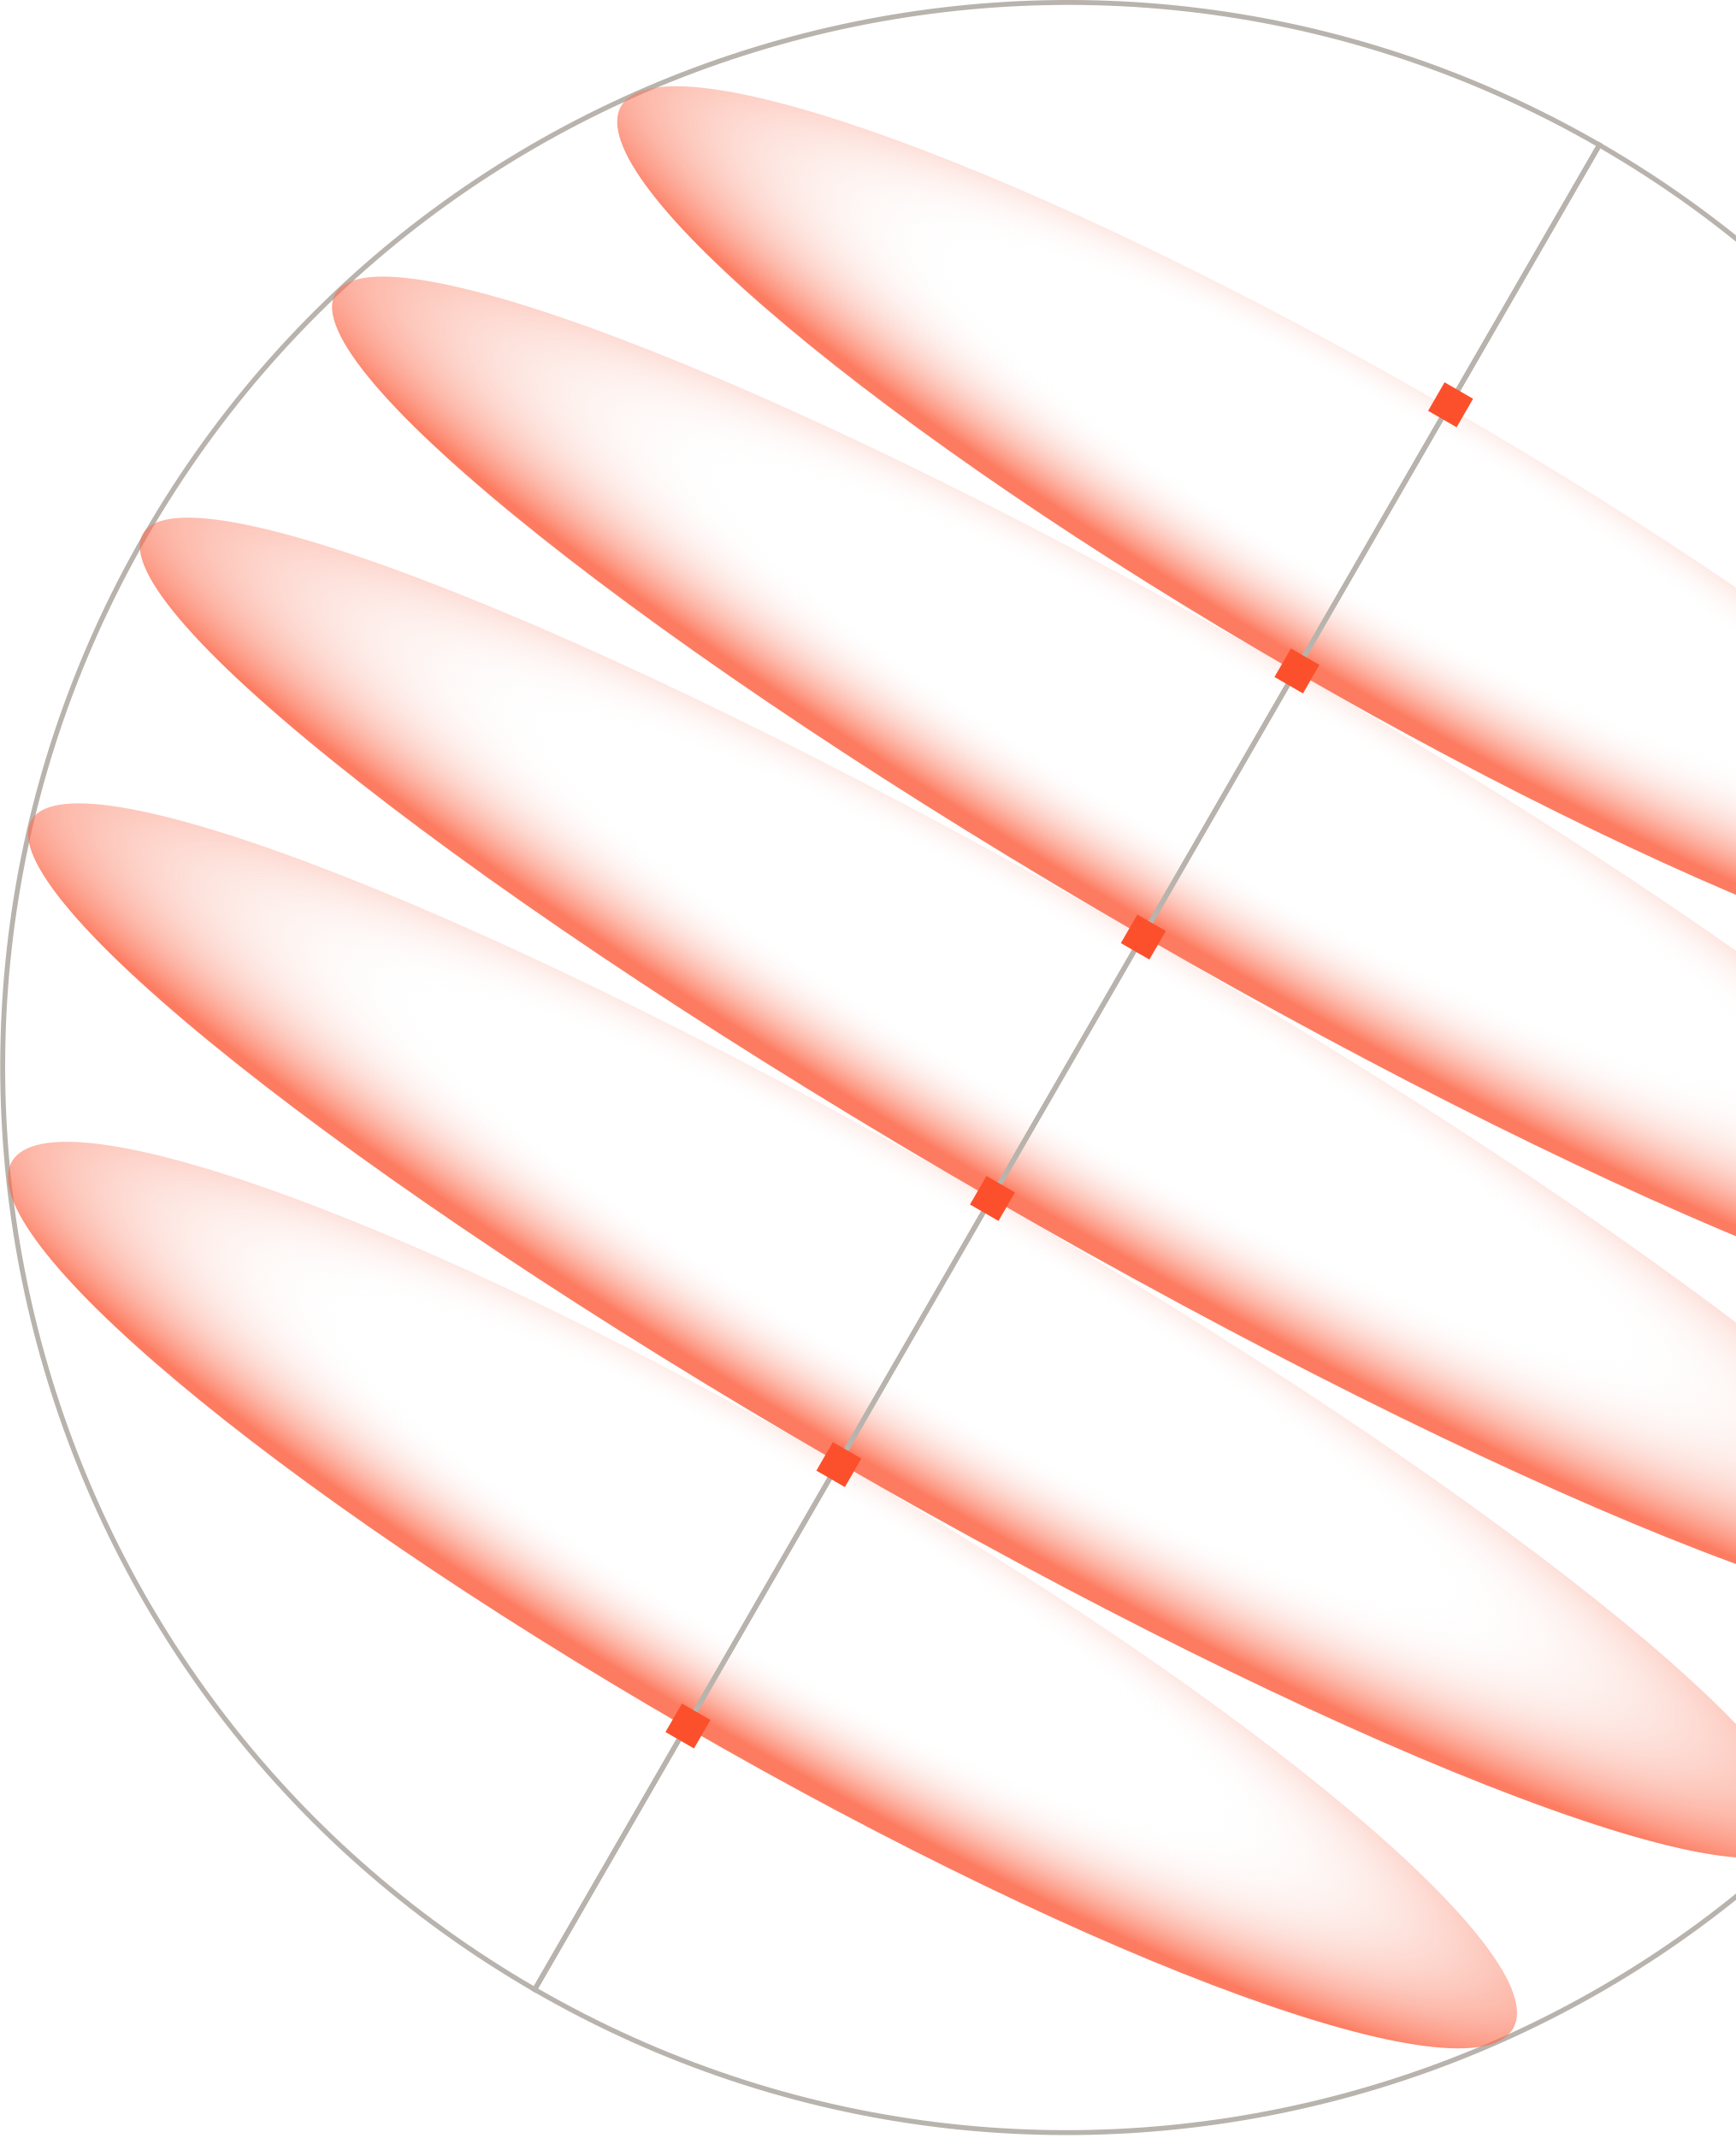
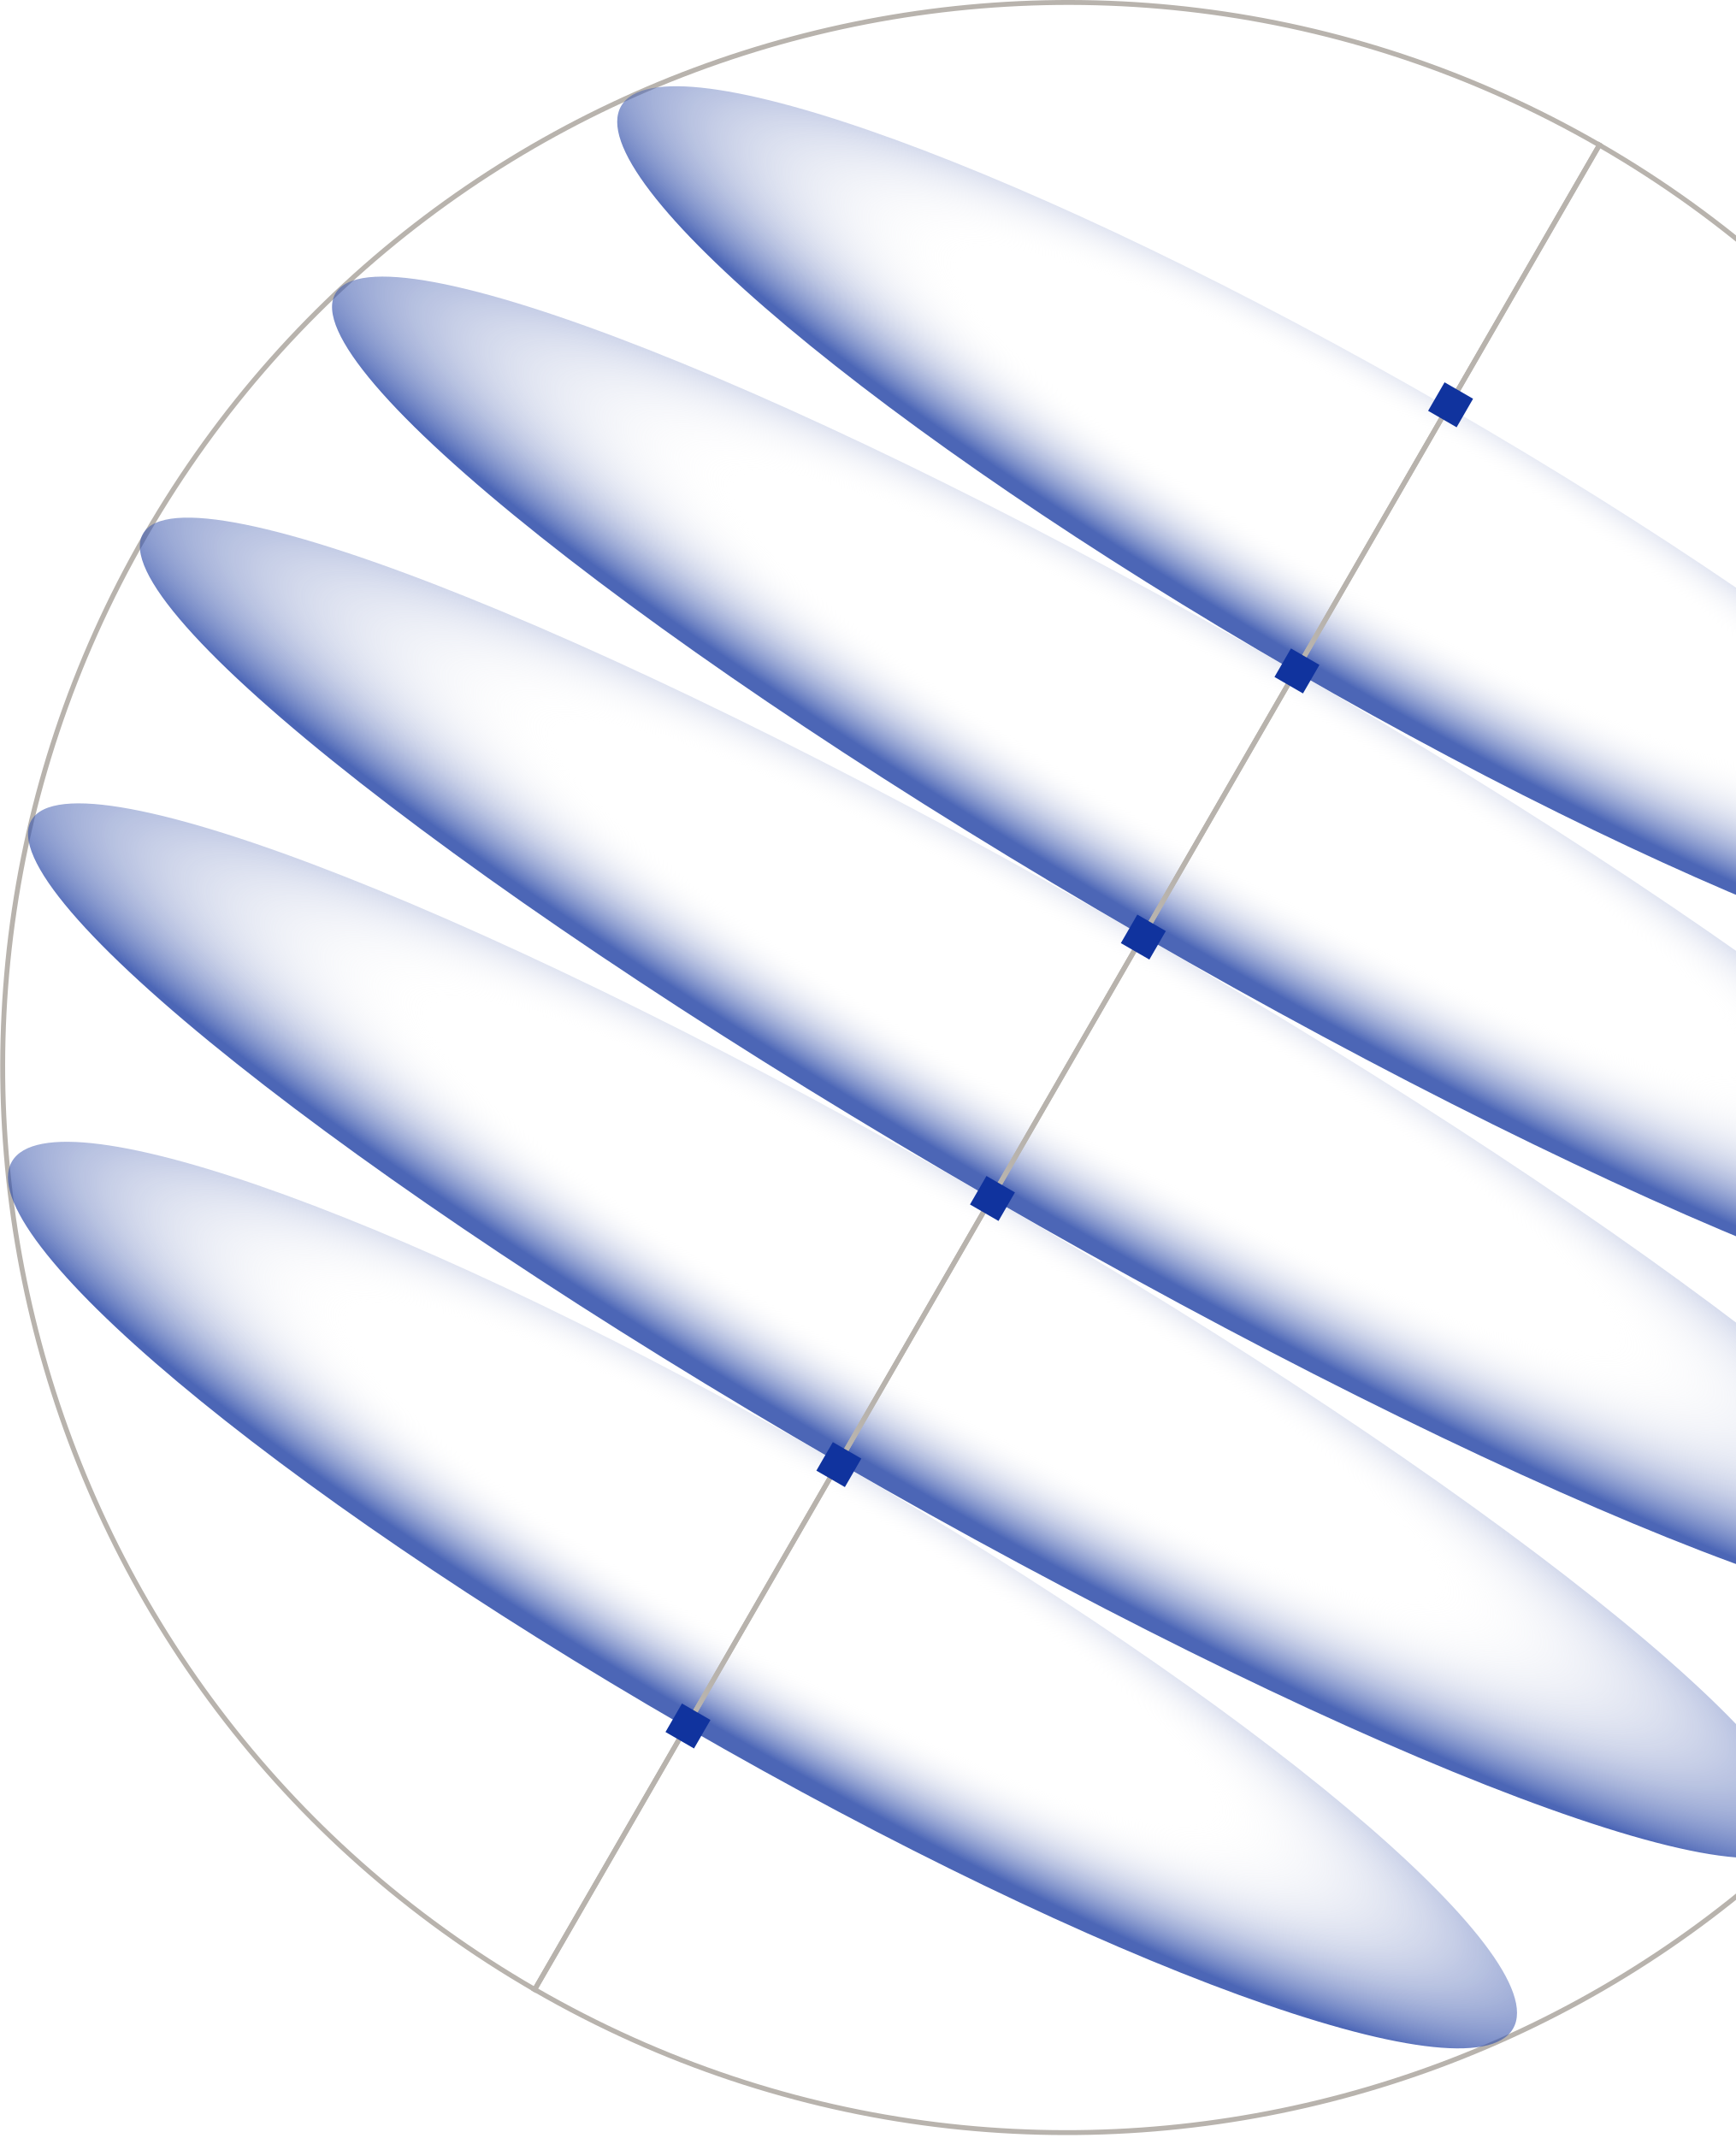
<svg xmlns="http://www.w3.org/2000/svg" width="530" height="653" viewBox="0 0 530 653" fill="none">
  <path d="M607.677 488.678C697.475 333.114 644.185 134.194 488.651 44.379C333.118 -45.435 134.238 7.865 44.44 163.429C-45.357 318.994 7.932 517.914 163.466 607.729C318.999 697.544 517.88 644.243 607.677 488.678Z" stroke="#B8B3AD" stroke-width="1.5" />
  <ellipse cx="325.951" cy="46.264" rx="325.951" ry="46.264" transform="matrix(-0.865983 -0.500074 -0.499926 0.866068 631.34 448.921)" fill="url(#paint0_radial_2281_322)" fill-opacity="0.75" />
  <ellipse cx="311.717" cy="46.62" rx="311.717" ry="46.62" transform="matrix(-0.865983 -0.500074 -0.499926 0.866068 665.626 361.049)" fill="url(#paint1_radial_2281_322)" fill-opacity="0.75" />
  <ellipse cx="264.746" cy="46.62" rx="264.746" ry="46.62" transform="matrix(-0.865983 -0.500074 -0.499926 0.866068 671.555 256.805)" fill="url(#paint2_radial_2281_322)" fill-opacity="0.75" />
  <ellipse cx="264.746" cy="46.62" rx="264.746" ry="46.62" transform="matrix(-0.865983 -0.500074 -0.499926 0.866068 485.46 579.197)" fill="url(#paint3_radial_2281_322)" fill-opacity="0.75" />
  <ellipse cx="311.717" cy="46.62" rx="311.717" ry="46.62" transform="matrix(-0.865983 -0.500074 -0.499926 0.866068 572.758 521.939)" fill="url(#paint4_radial_2281_322)" fill-opacity="0.75" />
  <path d="M162.946 608.294L488.882 43.646" stroke="#B8B3AD" stroke-width="1.5" />
  <path d="M162.946 608.294L488.882 43.646" stroke="#B8B3AD" stroke-width="1.5" />
-   <rect width="10.056" height="10.055" transform="matrix(0.499926 -0.866068 -0.865983 -0.500074 211.972 534.031)" fill="#FC502C" />
-   <rect width="10.056" height="10.055" transform="matrix(0.499926 -0.866068 -0.865983 -0.500074 351.058 293.075)" fill="#FC502C" />
-   <rect width="10.056" height="10.055" transform="matrix(0.499926 -0.866068 -0.865983 -0.500074 258.054 454.195)" fill="#FC502C" />
-   <rect width="10.056" height="10.055" transform="matrix(0.499926 -0.866068 -0.865983 -0.500074 397.979 211.788)" fill="#FC502C" />
-   <rect width="10.056" height="10.055" transform="matrix(0.499926 -0.866068 -0.865983 -0.500074 304.975 372.909)" fill="#FC502C" />
-   <rect width="10.056" height="10.055" transform="matrix(0.499926 -0.866068 -0.865983 -0.500074 444.902 130.502)" fill="#FC502C" />
+   <rect width="10.056" height="10.055" transform="matrix(0.499926 -0.866068 -0.865983 -0.500074 211.972 534.031)" fill="#10339E" />
+   <rect width="10.056" height="10.055" transform="matrix(0.499926 -0.866068 -0.865983 -0.500074 351.058 293.075)" fill="#10339E" />
+   <rect width="10.056" height="10.055" transform="matrix(0.499926 -0.866068 -0.865983 -0.500074 258.054 454.195)" fill="#10339E" />
+   <rect width="10.056" height="10.055" transform="matrix(0.499926 -0.866068 -0.865983 -0.500074 397.979 211.788)" fill="#10339E" />
+   <rect width="10.056" height="10.055" transform="matrix(0.499926 -0.866068 -0.865983 -0.500074 304.975 372.909)" fill="#10339E" />
+   <rect width="10.056" height="10.055" transform="matrix(0.499926 -0.866068 -0.865983 -0.500074 444.902 130.502)" fill="#10339E" />
  <defs>
    <radialGradient id="paint0_radial_2281_322" cx="0" cy="0" r="1" gradientUnits="userSpaceOnUse" gradientTransform="translate(325.951 35.3784) rotate(-90) scale(52.5233 370.05)">
      <stop offset="0.5" stop-color="#F9F8F6" stop-opacity="0" />
-       <stop offset="1" stop-color="#FC502C" />
+       <stop offset="1" stop-color="#10339E" />
    </radialGradient>
    <radialGradient id="paint1_radial_2281_322" cx="0" cy="0" r="1" gradientUnits="userSpaceOnUse" gradientTransform="translate(311.717 35.6505) rotate(-90) scale(52.9273 353.891)">
      <stop offset="0.5" stop-color="#F9F8F6" stop-opacity="0" />
-       <stop offset="1" stop-color="#FC502C" />
+       <stop offset="1" stop-color="#10339E" />
    </radialGradient>
    <radialGradient id="paint2_radial_2281_322" cx="0" cy="0" r="1" gradientUnits="userSpaceOnUse" gradientTransform="translate(264.746 35.6505) rotate(-90) scale(52.9273 300.565)">
      <stop offset="0.5" stop-color="#F9F8F6" stop-opacity="0" />
-       <stop offset="1" stop-color="#FC502C" />
+       <stop offset="1" stop-color="#10339E" />
    </radialGradient>
    <radialGradient id="paint3_radial_2281_322" cx="0" cy="0" r="1" gradientUnits="userSpaceOnUse" gradientTransform="translate(264.746 35.6505) rotate(-90) scale(52.9273 300.565)">
      <stop offset="0.5" stop-color="#F9F8F6" stop-opacity="0" />
-       <stop offset="1" stop-color="#FC502C" />
+       <stop offset="1" stop-color="#10339E" />
    </radialGradient>
    <radialGradient id="paint4_radial_2281_322" cx="0" cy="0" r="1" gradientUnits="userSpaceOnUse" gradientTransform="translate(311.717 35.6505) rotate(-90) scale(52.9273 353.891)">
      <stop offset="0.5" stop-color="#F9F8F6" stop-opacity="0" />
-       <stop offset="1" stop-color="#FC502C" />
+       <stop offset="1" stop-color="#10339E" />
    </radialGradient>
  </defs>
</svg>
